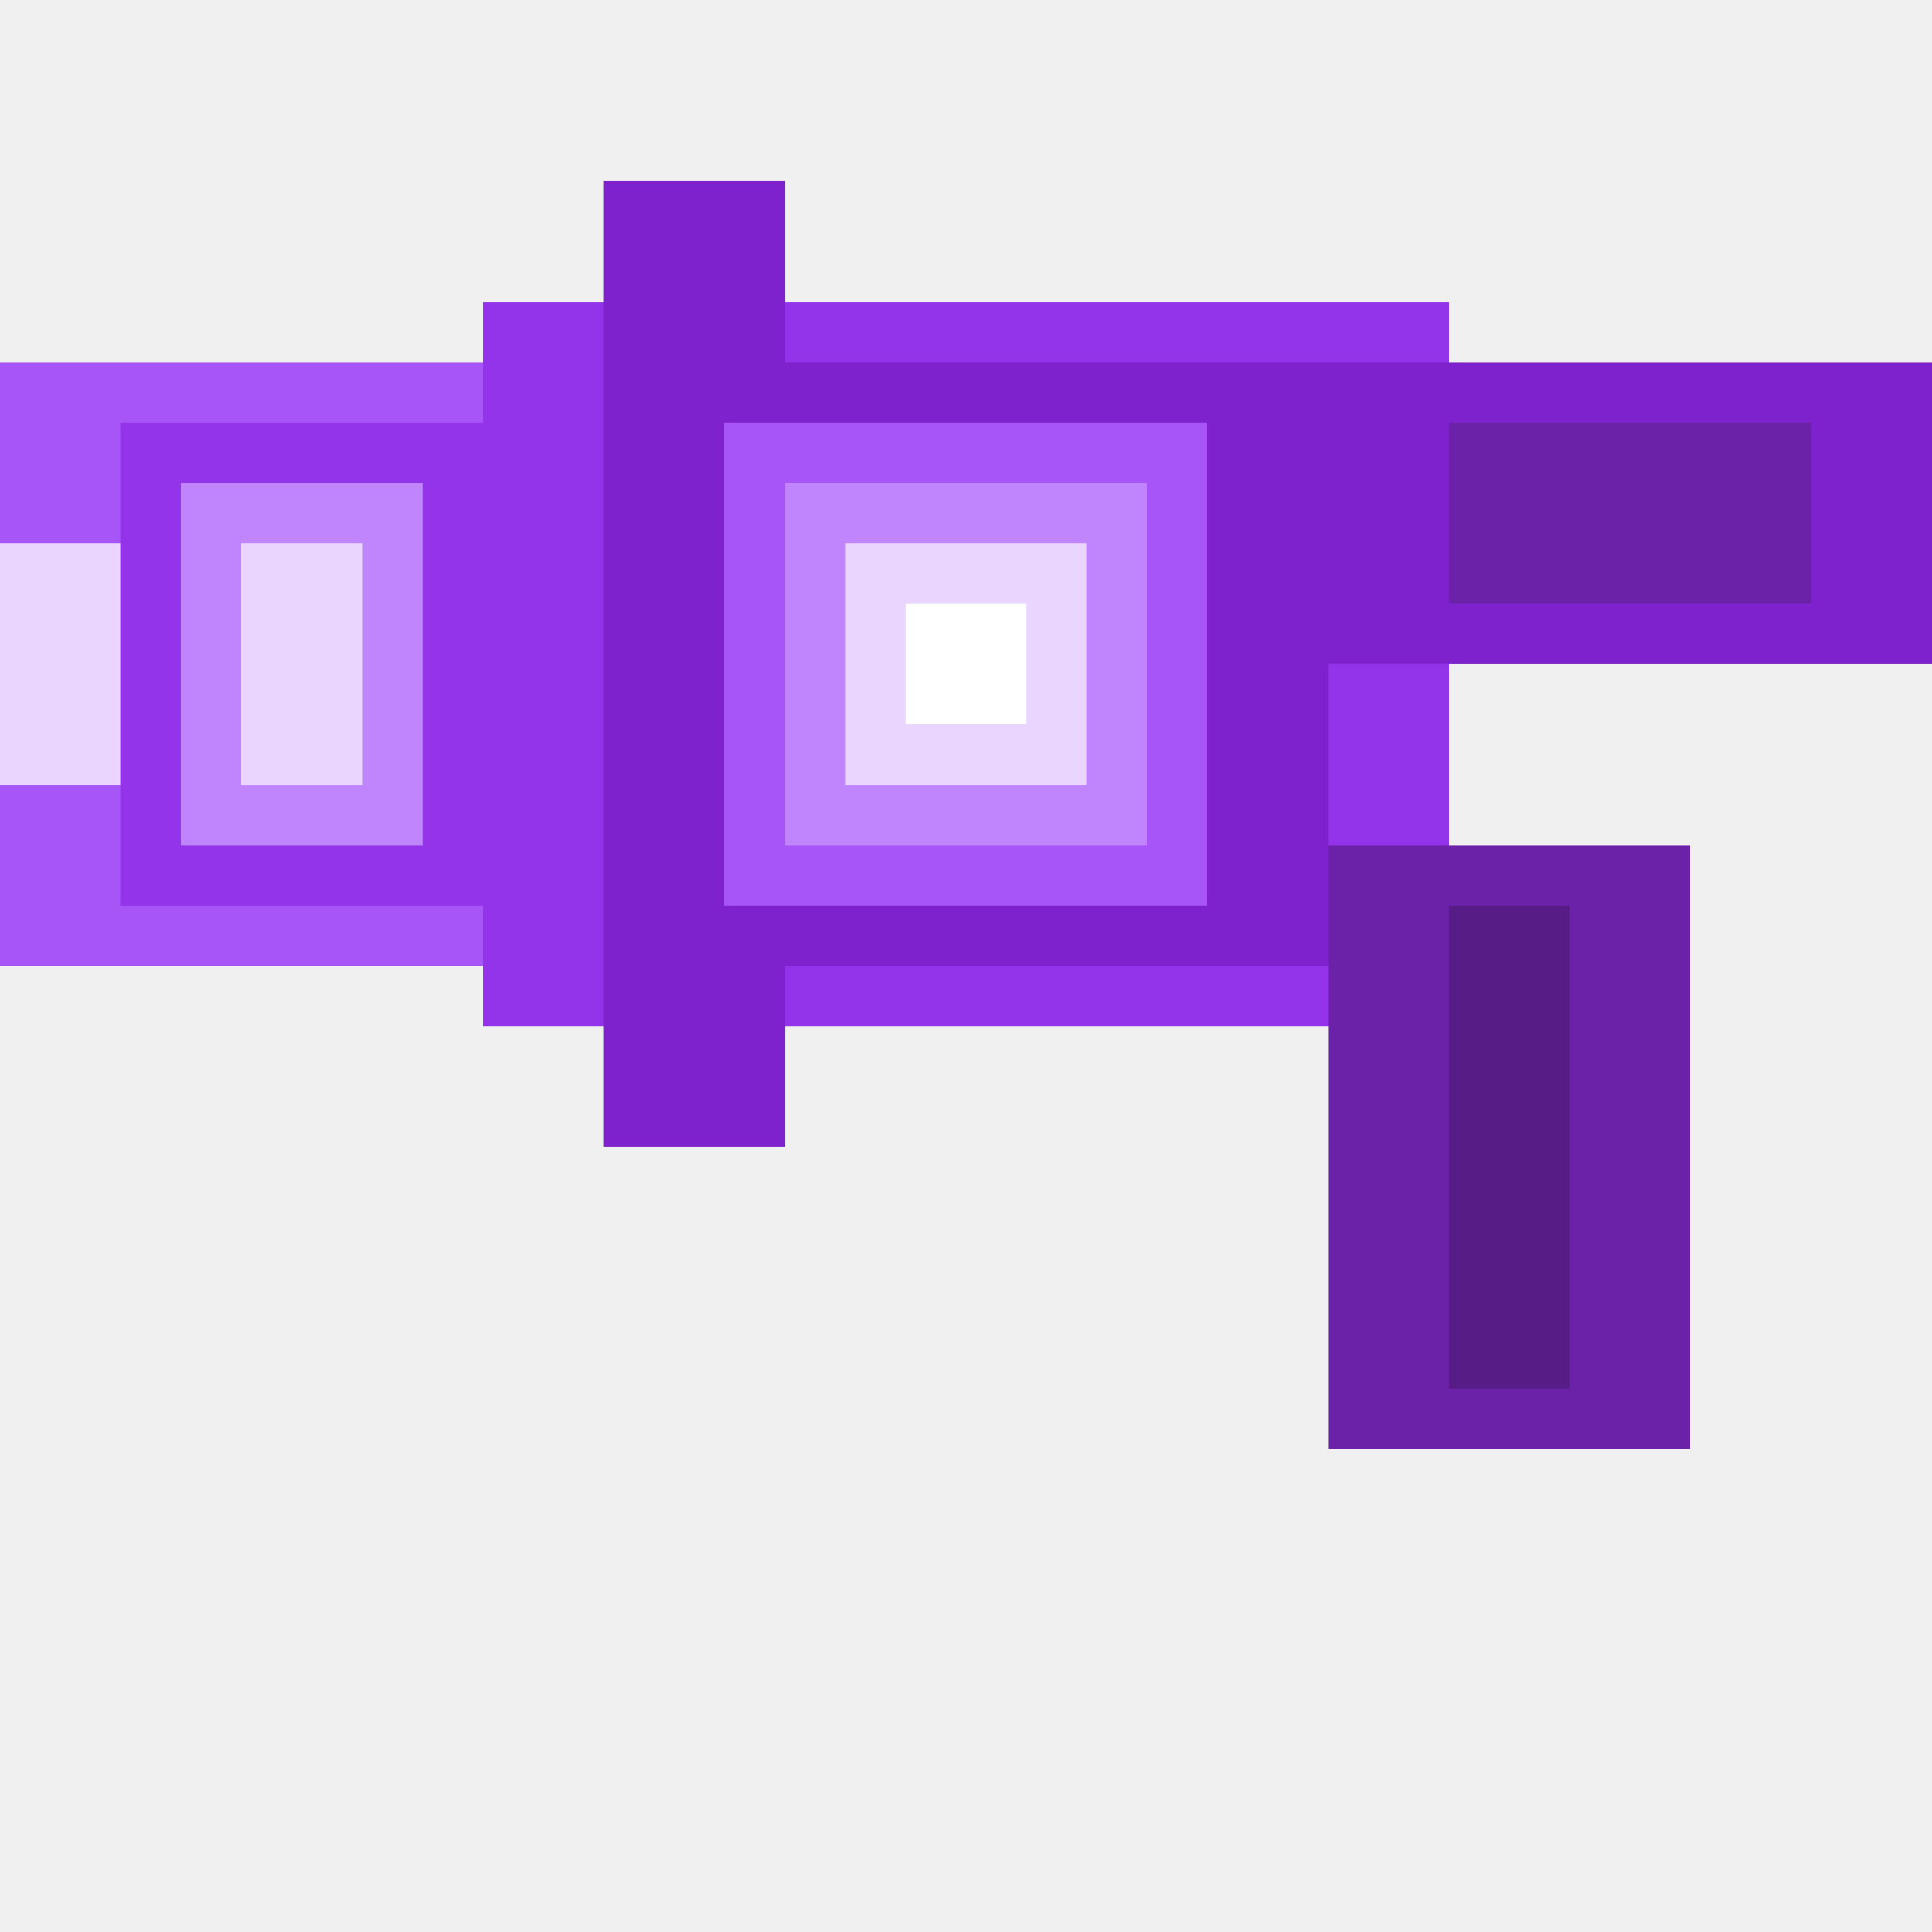
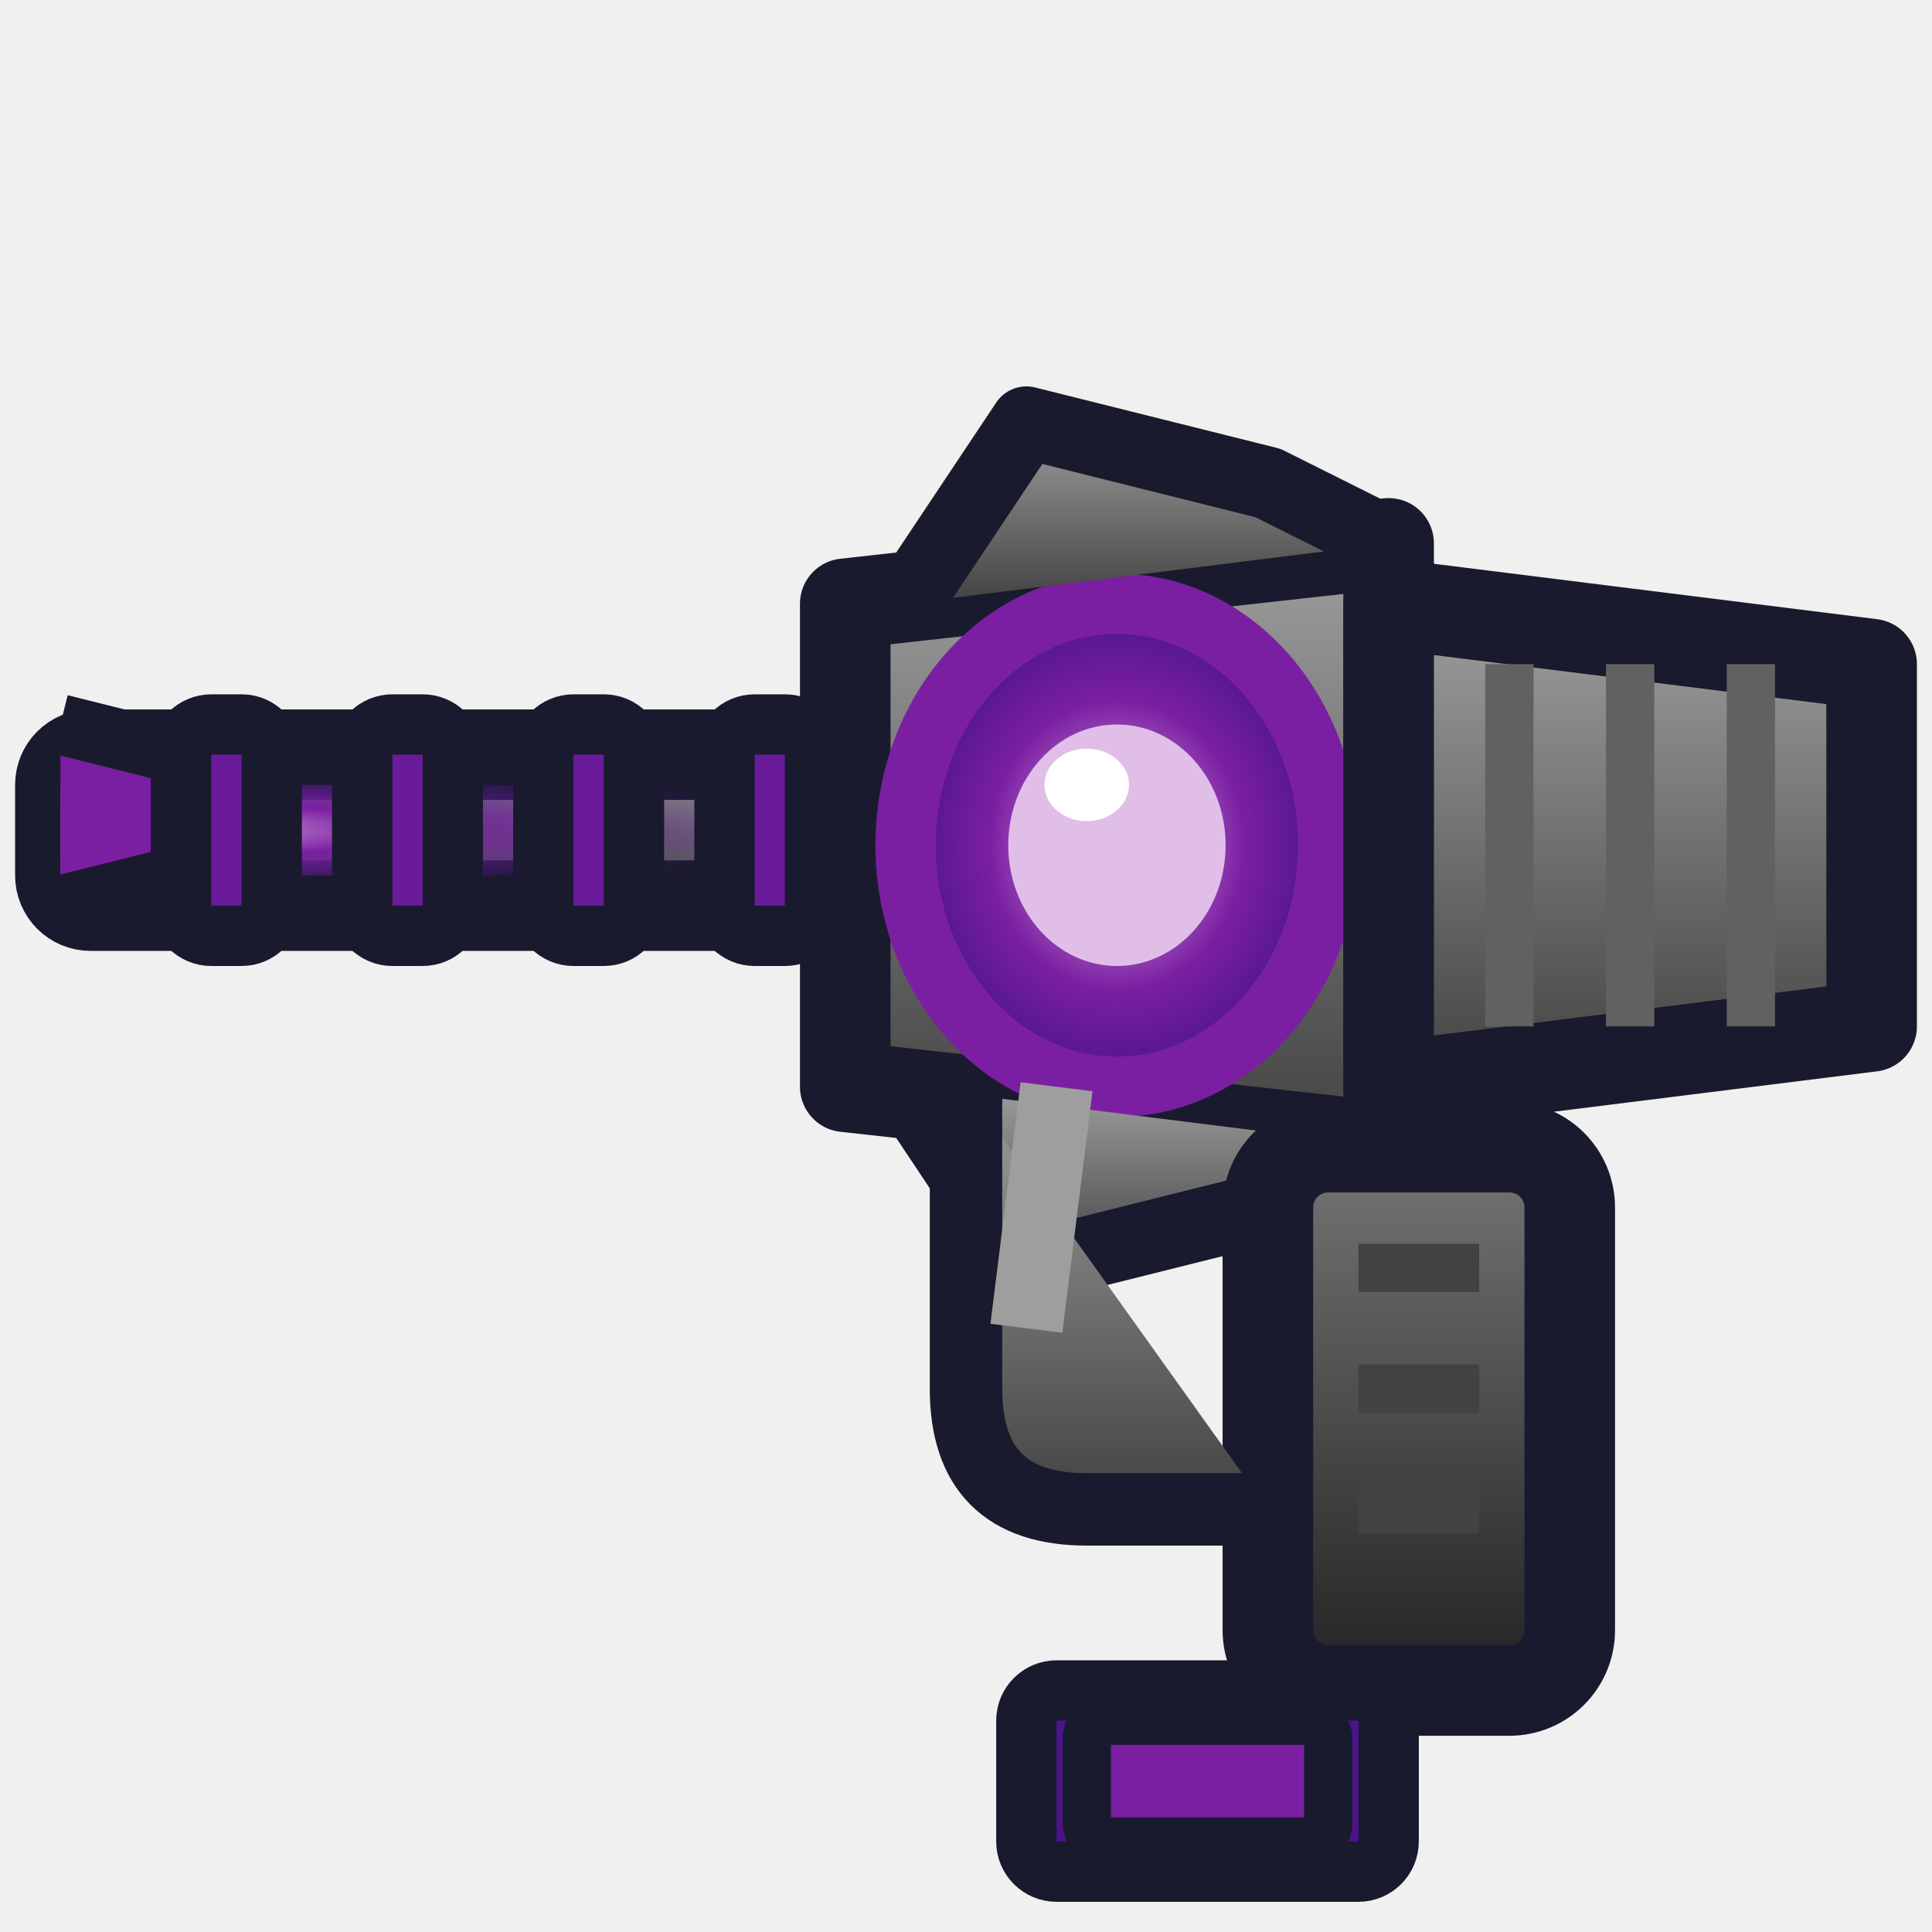
- <svg xmlns="http://www.w3.org/2000/svg" viewBox="0 0 32 32" width="32" height="32" shape-rendering="crispEdges">
-   <rect x="0" y="6" width="10" height="10" fill="#a855f7" />
-   <rect x="2" y="7" width="6" height="8" fill="#9333ea" />
-   <rect x="3" y="8" width="4" height="6" fill="#c084fc" />
-   <rect x="4" y="9" width="2" height="4" fill="#e9d5ff" />
-   <rect x="0" y="9" width="2" height="4" fill="#e9d5ff" />
-   <rect x="8" y="5" width="16" height="12" fill="#9333ea" />
-   <rect x="10" y="6" width="12" height="10" fill="#7e22ce" />
-   <rect x="12" y="7" width="8" height="8" fill="#a855f7" />
-   <rect x="13" y="8" width="6" height="6" fill="#c084fc" />
-   <rect x="14" y="9" width="4" height="4" fill="#e9d5ff" />
-   <rect x="15" y="10" width="2" height="2" fill="#fff" />
-   <rect x="10" y="3" width="3" height="3" fill="#7e22ce" />
-   <rect x="10" y="16" width="3" height="3" fill="#7e22ce" />
-   <rect x="22" y="6" width="10" height="5" fill="#7e22ce" />
-   <rect x="24" y="7" width="6" height="3" fill="#6b21a8" />
-   <rect x="22" y="14" width="6" height="10" fill="#6b21a8" />
-   <rect x="24" y="15" width="2" height="8" fill="#581c87" />
+ <svg xmlns="http://www.w3.org/2000/svg" viewBox="0 0 32 32" width="32" height="32" shape-rendering="geometricPrecision">
+   <defs>
+     <linearGradient id="void_body" x1="0" y1="0" x2="0" y2="1">
+       <stop offset="0%" stop-color="#9e9e9e" />
+       <stop offset="100%" stop-color="#424242" />
+     </linearGradient>
+     <linearGradient id="void_dark" x1="0" y1="0" x2="0" y2="1">
+       <stop offset="0%" stop-color="#757575" />
+       <stop offset="100%" stop-color="#212121" />
+     </linearGradient>
+     <radialGradient id="void_energy" cx="8%" cy="50%" r="80%">
+       <stop offset="0%" stop-color="#e1bee7" />
+       <stop offset="40%" stop-color="#7b1fa2" />
+       <stop offset="100%" stop-color="#4a148c" stop-opacity="0" />
+     </radialGradient>
+     <radialGradient id="void_core" cx="50%" cy="50%" r="50%">
+       <stop offset="0%" stop-color="#e1bee7" />
+       <stop offset="60%" stop-color="#7b1fa2" />
+       <stop offset="100%" stop-color="#4a148c" />
+     </radialGradient>
+   </defs>
+   <g stroke="#1a1a2e" stroke-width="1.5" stroke-linejoin="round" fill="none">
+     <rect x="1" y="12.5" width="14" height="2.5" rx="0.5" fill="url(#void_body)" />
+     <rect x="1" y="13" width="14" height="1.5" rx="0" fill="url(#void_energy)" stroke="none" />
+     <path d="M1 12 L3 12.5 L3 14.5 L1 15" fill="#7b1fa2" stroke-width="1" />
+     <rect x="3" y="12" width="1.5" height="3.5" rx="0.5" fill="#6a1b9a" stroke-width="1" />
+     <rect x="6" y="12" width="1.5" height="3.5" rx="0.5" fill="#6a1b9a" stroke-width="1" />
+     <rect x="9" y="12" width="1.5" height="3.5" rx="0.5" fill="#6a1b9a" stroke-width="1" />
+     <rect x="12" y="12" width="1.5" height="3.5" rx="0.5" fill="#6a1b9a" stroke-width="1" />
+     <path d="M14 10 L23 9 L23 19 L14 18 Z" fill="url(#void_body)" />
+     <ellipse cx="18.5" cy="14" rx="3.5" ry="4" fill="url(#void_core)" stroke="#7b1fa2" stroke-width="1" />
+     <ellipse cx="18.5" cy="14" rx="1.8" ry="2" fill="#e1bee7" stroke="none" />
+     <ellipse cx="18" cy="13" rx="0.7" ry="0.6" fill="#ffffff" stroke="none" />
+     <path d="M15 10 L17 7 L21 8 L23 9" fill="url(#void_body)" stroke-width="1.2" />
+     <path d="M15 18 L17 21 L21 20 L23 19" fill="url(#void_body)" stroke-width="1.2" />
+     <path d="M23 10 L31 11 L31 17 L23 18 Z" fill="url(#void_body)" />
+     <line x1="25" y1="11" x2="25" y2="17" stroke="#616161" stroke-width="0.8" />
+     <line x1="27" y1="11" x2="27" y2="17" stroke="#616161" stroke-width="0.8" />
+     <line x1="29" y1="11" x2="29" y2="17" stroke="#616161" stroke-width="0.8" />
+     <rect x="21" y="19" width="5" height="9" rx="1" fill="url(#void_dark)" />
+     <line x1="22.5" y1="21" x2="24.5" y2="21" stroke="#424242" stroke-width="0.8" />
+     <line x1="22.5" y1="23" x2="24.5" y2="23" stroke="#424242" stroke-width="0.8" />
+     <line x1="22.5" y1="25" x2="24.5" y2="25" stroke="#424242" stroke-width="0.8" />
+     <path d="M16 18 L16 23 Q16 25 18 25 L21 25" fill="url(#void_body)" stroke-width="1.2" />
+     <line x1="17.5" y1="18" x2="17" y2="22" stroke="#9e9e9e" stroke-width="1.2" />
+     <rect x="17" y="28" width="6" height="3" rx="0.5" fill="#4a148c" stroke-width="1" />
+     <rect x="18" y="28.5" width="4" height="2" rx="0.3" fill="#7b1fa2" stroke-width="0.8" />
+   </g>
</svg>
